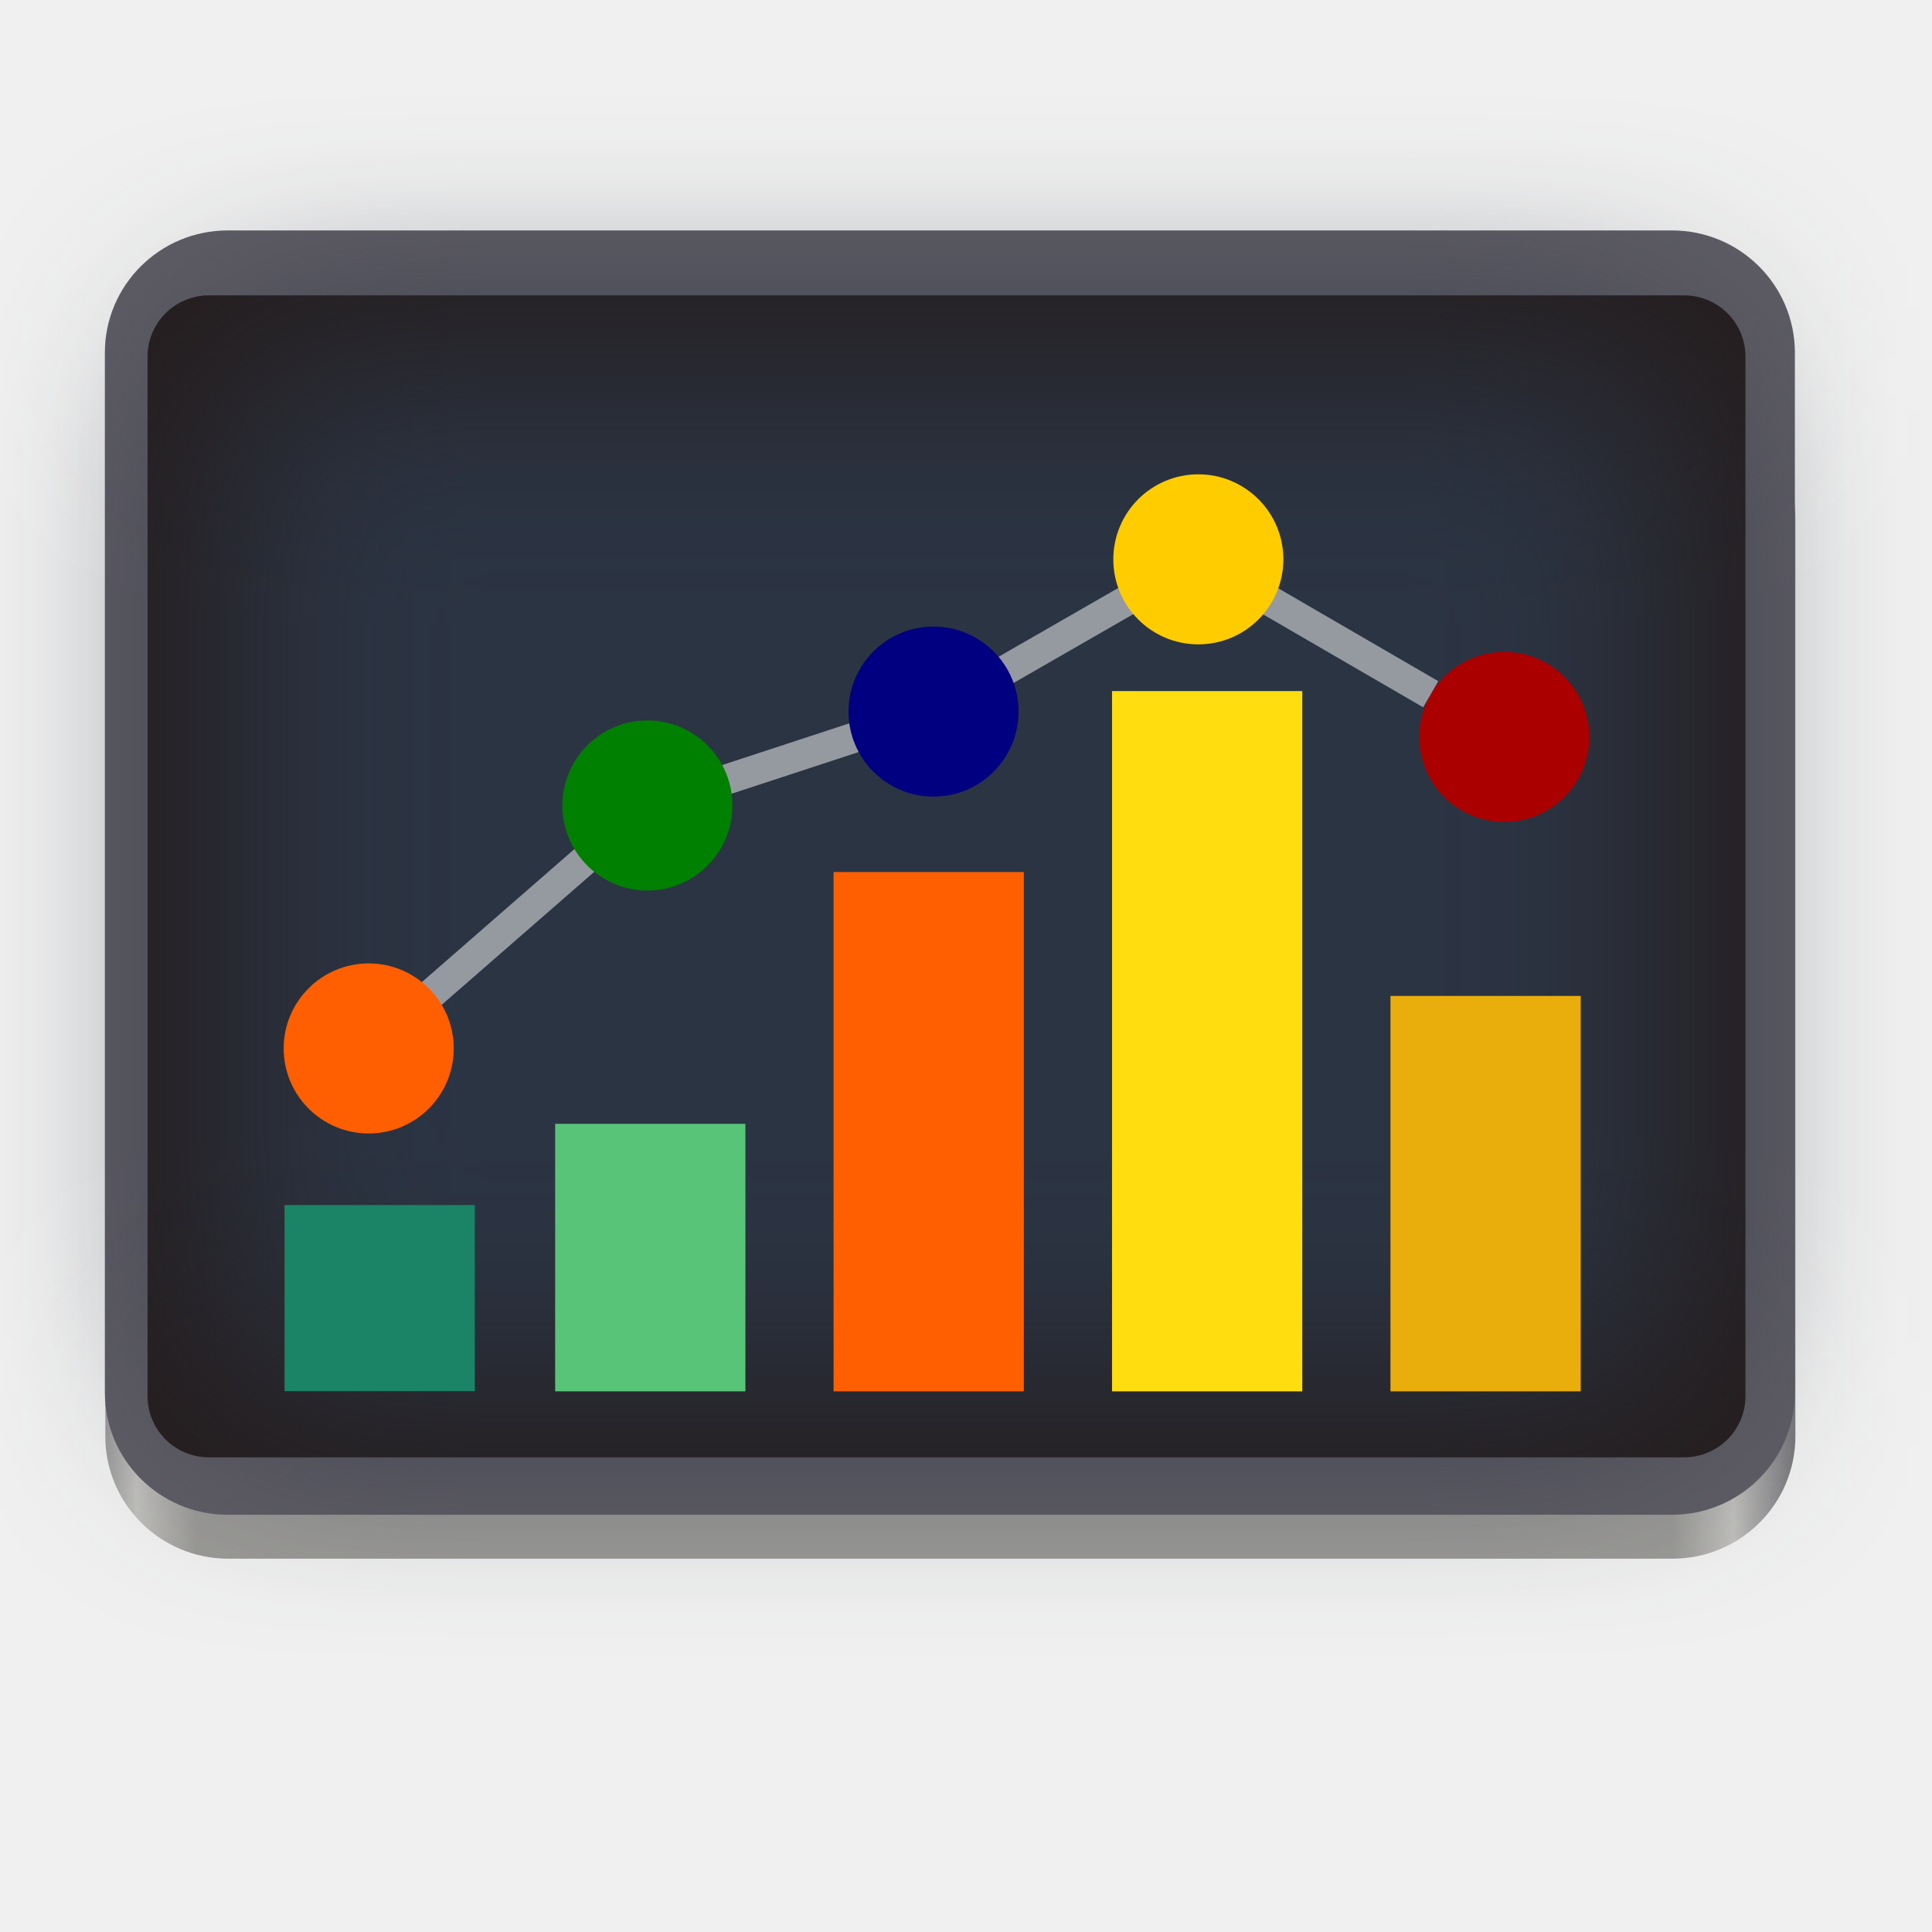
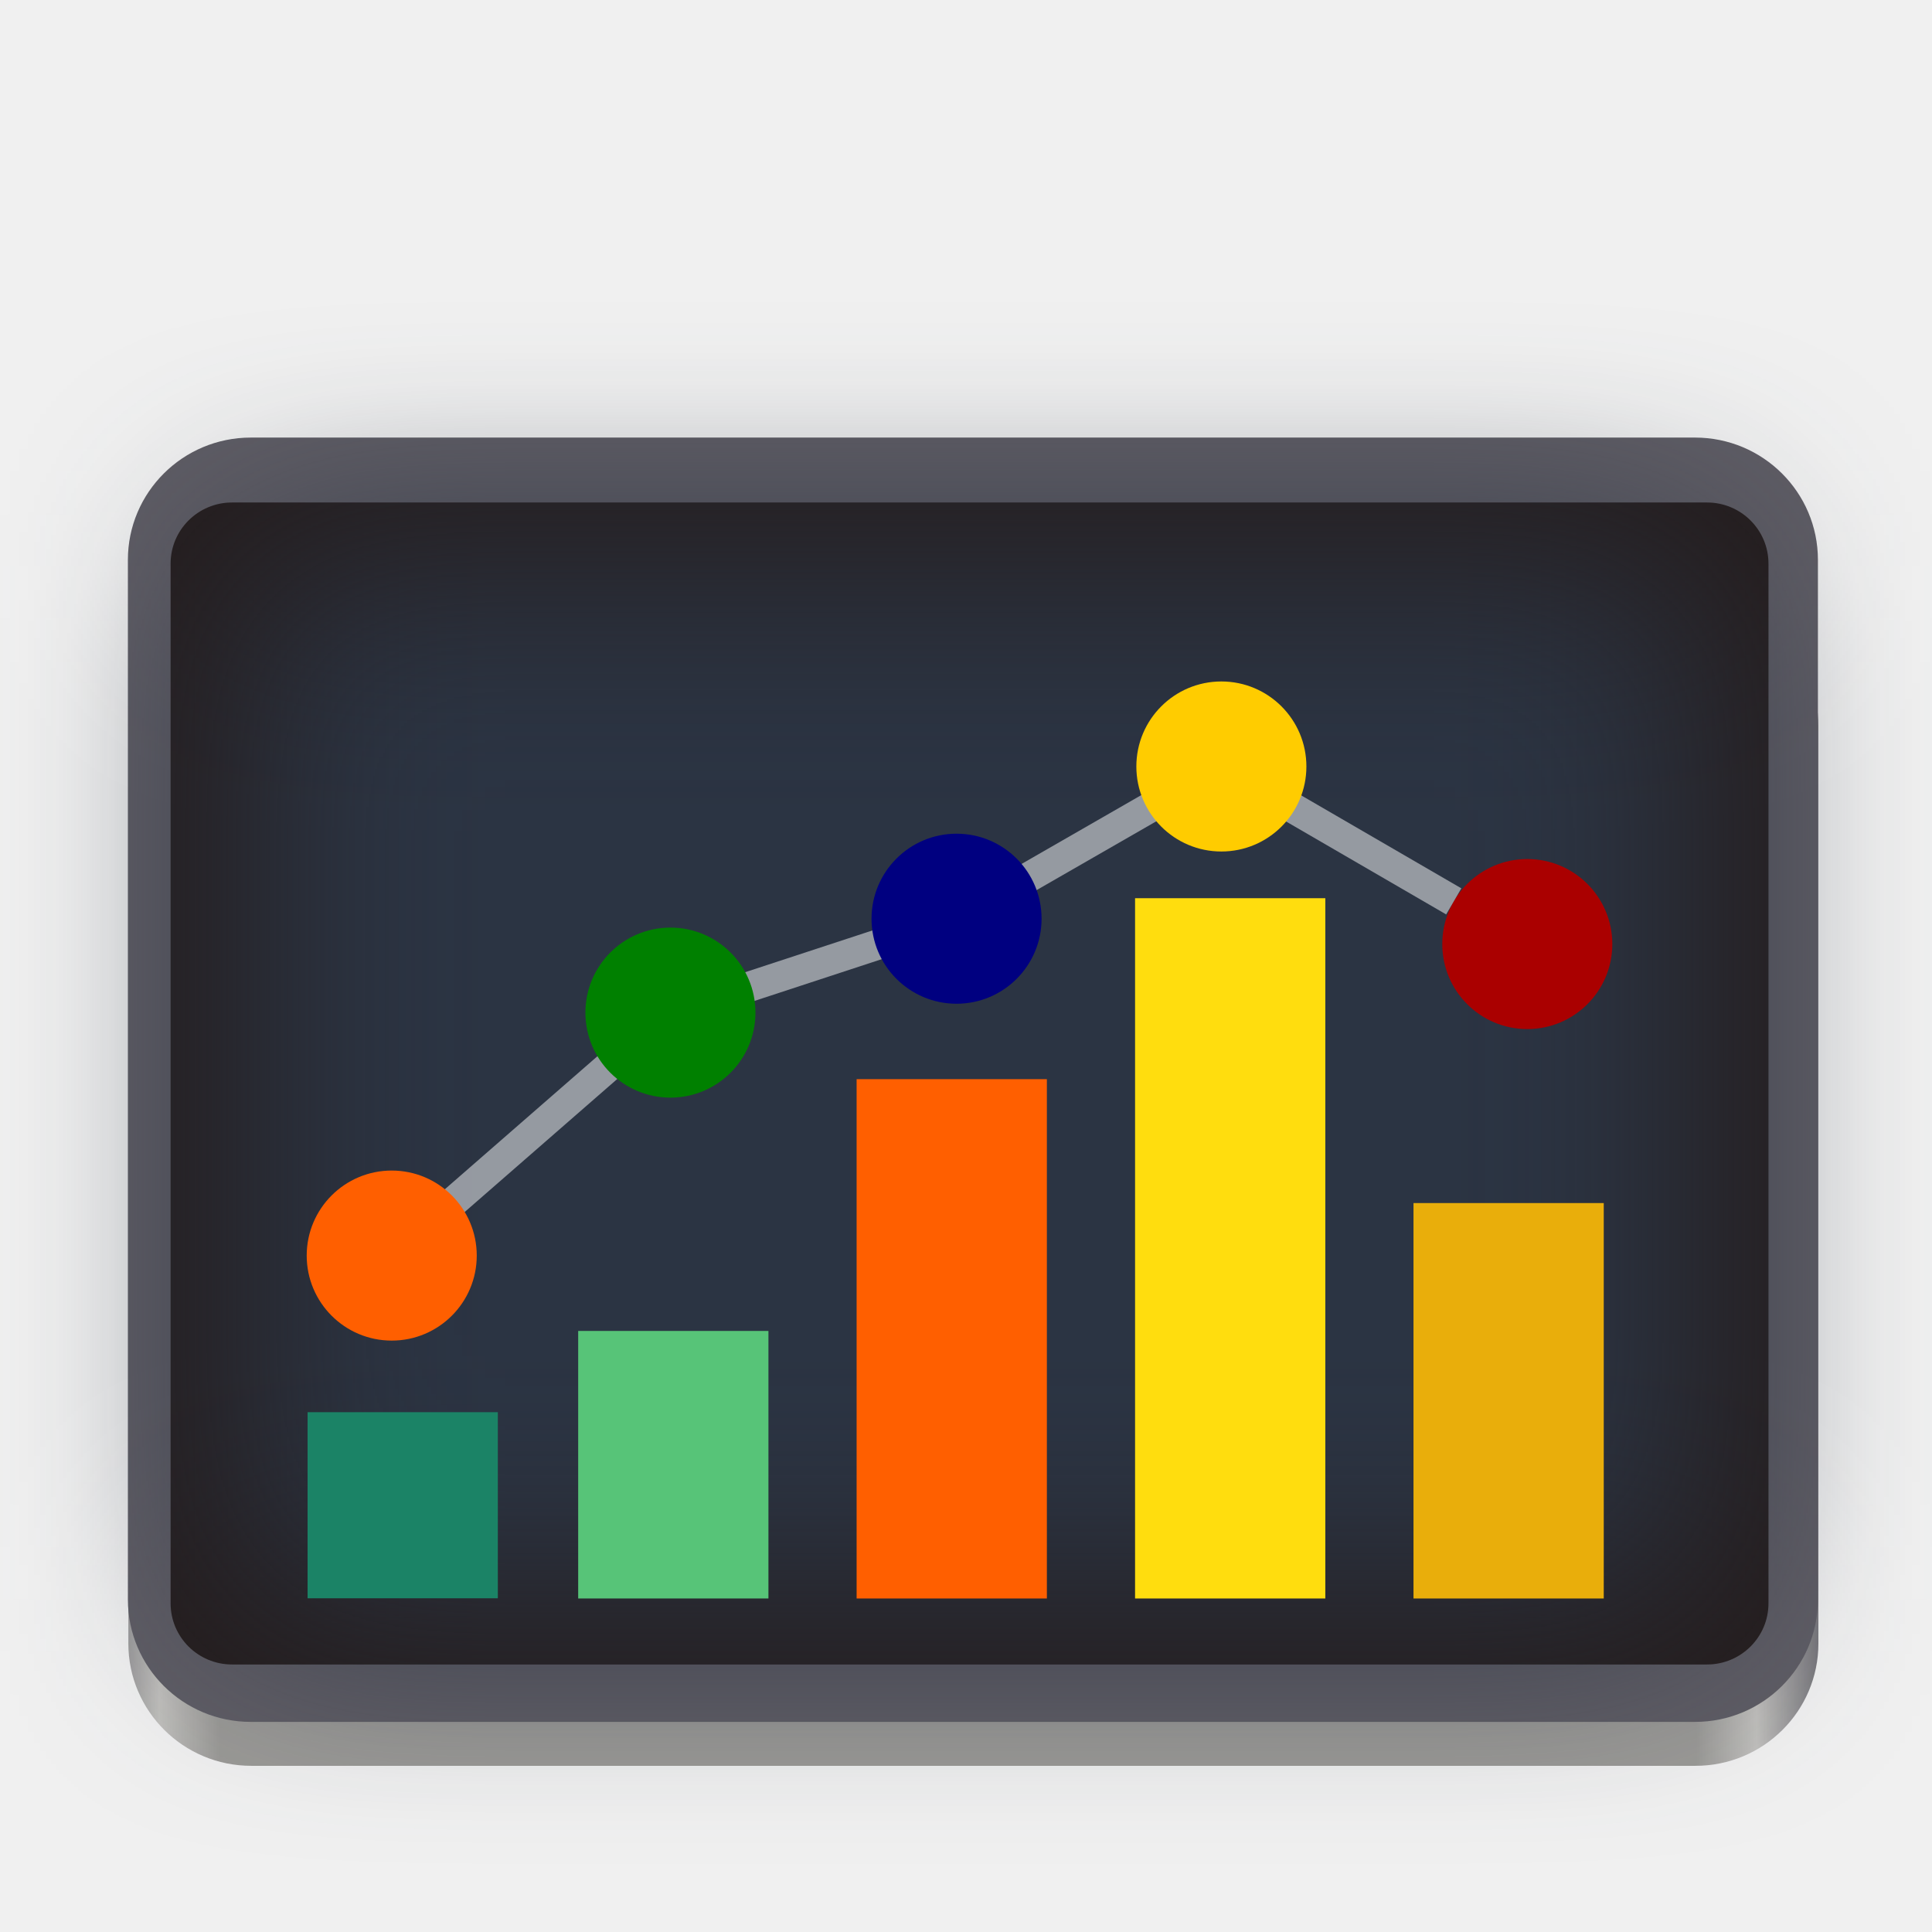
<svg xmlns="http://www.w3.org/2000/svg" height="128" viewBox="0 0 128 128" width="128" version="1.1" id="svg39">
  <defs id="defs2454">
    <marker style="overflow:visible" id="TriangleOutL" refX="0" refY="0" orient="auto">
      <path transform="scale(0.8)" style="fill:context-stroke;fill-rule:evenodd;stroke:context-stroke;stroke-width:1pt" d="M 5.77,0 -2.88,5 V -5 Z" id="path6947" />
    </marker>
    <linearGradient id="a" gradientTransform="matrix(1.017906,0,0,-1.012954,4.941639,-188.4638)" gradientUnits="userSpaceOnUse" x1="-7.0000001e-06" x2="112" y1="-212" y2="-212">
      <stop offset="0" stop-color="#77767b" id="stop1560" />
      <stop offset="0.036" stop-color="#c0bfbc" id="stop1562" />
      <stop offset="0.071" stop-color="#9a9996" id="stop1564" />
      <stop offset="0.929" stop-color="#9a9996" id="stop1566" />
      <stop offset="0.964" stop-color="#c0bfbc" id="stop1568" />
      <stop offset="1" stop-color="#77767b" id="stop1570" />
    </linearGradient>
    <clipPath id="k">
      <path d="m 16,38 h 96 v 65 H 16 Z m 0,0" id="path1620" />
    </clipPath>
    <clipPath id="k-3">
      <path d="m 16,38 h 96 v 65 H 16 Z m 0,0" id="path1620-6" />
    </clipPath>
    <linearGradient id="linearGradient1653" gradientUnits="userSpaceOnUse" x1="-31.094" x2="-32.359" y1="201.344" y2="284.543">
      <stop id="stop1649" offset="0" stop-color="#f6f5f4" stop-opacity=".5" style="stop-color:#5e5c64;stop-opacity:1" />
      <stop id="stop1651" offset="1" stop-color="#f6f5f4" stop-opacity="0" style="stop-color:#241f31;stop-opacity:1" />
    </linearGradient>
    <linearGradient id="a-3" gradientTransform="matrix(1,0,0,-1,93.98458,-196.9811)" gradientUnits="userSpaceOnUse" x1="-7.0000001e-06" x2="112" y1="-212" y2="-212">
      <stop offset="0" stop-color="#77767b" id="stop862" />
      <stop offset="0.036" stop-color="#c0bfbc" id="stop864" />
      <stop offset="0.071" stop-color="#9a9996" id="stop866" />
      <stop offset="0.929" stop-color="#9a9996" id="stop868" />
      <stop offset="0.964" stop-color="#c0bfbc" id="stop870" />
      <stop offset="1" stop-color="#77767b" id="stop872" />
    </linearGradient>
    <clipPath id="e">
      <rect height="152" width="192" id="rect888" x="0" y="0" />
    </clipPath>
    <mask id="c">
      <g filter="url(#b)" id="g880">
        <rect fill-opacity="0.5" height="128" width="128" id="rect878" x="0" y="0" />
      </g>
    </mask>
    <filter id="b" height="1" width="1" x="0" y="0">
      <feColorMatrix in="SourceGraphic" type="matrix" values="0 0 0 0 1 0 0 0 0 1 0 0 0 0 1 0 0 0 1 0" id="feColorMatrix875" />
    </filter>
    <linearGradient id="d" gradientTransform="matrix(-1,0,0,1,16,-156)" gradientUnits="userSpaceOnUse" x1="-31.094" x2="-32.359" y1="201.344" y2="284.543">
      <stop offset="0" stop-color="#f6f5f4" stop-opacity="0.5" id="stop883" />
      <stop offset="1" stop-color="#f6f5f4" stop-opacity="0" id="stop885" />
    </linearGradient>
    <linearGradient id="f" gradientTransform="matrix(-1,0,0,1,213.9846,-16.98113)" gradientUnits="userSpaceOnUse" x1="66.711" x2="66.625" y1="70.109" y2="92.238">
      <stop offset="0" stop-color="#33d17a" id="stop891" />
      <stop offset="1" stop-color="#8ff0a4" stop-opacity="0.024" id="stop893" />
    </linearGradient>
    <linearGradient id="g" gradientTransform="matrix(1.018182,0,0,-1,92.94822,-196.9811)" gradientUnits="userSpaceOnUse" x1="2" x2="112" y1="-300" y2="-300">
      <stop offset="0" stop-color="#3d3846" id="stop896" />
      <stop offset="0.036" stop-color="#9a9996" id="stop898" />
      <stop offset="0.071" stop-color="#5e5c64" id="stop900" />
      <stop offset="0.929" stop-color="#5e5c64" id="stop902" />
      <stop offset="0.964" stop-color="#9a9996" id="stop904" />
      <stop offset="1" stop-color="#3d3846" id="stop906" />
    </linearGradient>
    <clipPath id="j">
      <rect height="152" width="192" id="rect919" x="0" y="0" />
    </clipPath>
    <mask id="h">
      <g filter="url(#b)" id="g911">
        <rect fill-opacity="0.5" height="128" width="128" id="rect909" x="0" y="0" />
      </g>
    </mask>
    <filter id="filter1393" height="1" width="1" x="0" y="0">
      <feColorMatrix in="SourceGraphic" type="matrix" values="0 0 0 0 1 0 0 0 0 1 0 0 0 0 1 0 0 0 1 0" id="feColorMatrix1391" />
    </filter>
    <linearGradient id="i" gradientTransform="matrix(-1,0,0,1,16,-156)" gradientUnits="userSpaceOnUse" x1="-32" x2="-32" y1="208" y2="276">
      <stop offset="0" stop-color="#5e5c64" id="stop914" />
      <stop offset="1" stop-color="#241f31" id="stop916" />
    </linearGradient>
    <clipPath id="k-6">
      <path d="m 16,38 h 96 v 65 H 16 Z m 0,0" id="path922" />
    </clipPath>
    <clipPath id="m">
      <rect height="152" width="192" id="rect930" x="0" y="0" />
    </clipPath>
    <mask id="l">
      <g filter="url(#b)" id="g927">
        <rect fill-opacity="0.5" height="128" width="128" id="rect925" x="0" y="0" />
      </g>
    </mask>
    <filter id="filter1407" height="1" width="1" x="0" y="0">
      <feColorMatrix in="SourceGraphic" type="matrix" values="0 0 0 0 1 0 0 0 0 1 0 0 0 0 1 0 0 0 1 0" id="feColorMatrix1405" />
    </filter>
    <linearGradient id="n" gradientTransform="rotate(-90,14.00172,94.01714)" gradientUnits="userSpaceOnUse" x1="64" x2="74" y1="236" y2="236">
      <stop offset="0" stop-color="#33d17a" id="stop933" />
      <stop offset="1" stop-color="#c8f8d2" id="stop935" />
    </linearGradient>
    <filter style="color-interpolation-filters:sRGB" id="filter1766" x="-0.182" y="-0.257" width="1.364" height="1.514">
      <feGaussianBlur stdDeviation="7.326" id="feGaussianBlur1768" />
    </filter>
  </defs>
  <g id="layer1" style="display:inline">
-     <path d="m 15.121,103.267 h 95.683 c 4.497,0 8.143,-3.628 8.143,-8.104 V 34.386 c 0,-4.475 -3.646,-8.104 -8.143,-8.104 H 15.121 c -4.497,0 -8.143,3.628 -8.143,8.104 v 60.777 c 0,4.475 3.646,8.104 8.143,8.104 z m 0,0" fill="url(#a)" id="path1636" style="fill:url(#a);stroke-width:1.015" />
-     <path d="M 110.774,15.267 H 15.09 c -4.497,0 -8.143,3.628 -8.143,8.104 v 68.881 c 0,4.475 3.646,8.104 8.143,8.104 h 95.683 c 4.497,0 8.143,-3.628 8.143,-8.104 V 23.371 c 0,-4.475 -3.646,-8.104 -8.143,-8.104 z m 0,0" fill="#deddda" id="path1638" style="fill:#5e5c64;fill-opacity:1;stroke-width:1.015" />
-     <path d="M 111.568,19.568 H 13.849 c -2.251,0 -4.072,1.812 -4.072,4.052 V 92.501 c 0,2.24 1.821,4.052 4.072,4.052 h 97.719 c 2.251,0 4.072,-1.812 4.072,-4.052 V 23.62 c 0,-2.24 -1.821,-4.052 -4.072,-4.052 z m 0,0" fill="#241f31" id="path1640" style="fill:#241c1c;stroke-width:1.015" />
-     <rect style="fill:#2b3443;fill-opacity:1;stroke-width:1.015;opacity:1;filter:url(#filter1766)" id="rect3272" width="96.579" height="68.442" x="14.439" y="23.795" />
-     <rect style="fill:#1b8366;stroke-width:0.504;fill-opacity:1" id="rect3586-2" width="12.605" height="12.329" x="18.852" y="79.838" />
-     <rect style="fill:#57c478;stroke-width:0.604;fill-opacity:1" id="rect3586" width="12.605" height="17.725" x="36.78" y="74.455" />
-     <rect style="fill:#ff5f00;stroke-width:0.842;fill-opacity:1" id="rect3586-7" width="12.605" height="34.407" x="55.227" y="57.774" />
-     <rect style="fill:#ffdd0e;stroke-width:0.978;fill-opacity:1" id="rect3586-5" width="12.605" height="46.396" x="73.675" y="45.785" />
-     <rect style="fill:#e9ae0b;stroke-width:0.735;fill-opacity:1" id="rect3586-56" width="12.605" height="26.198" x="92.122" y="65.983" />
-     <path style="opacity:0.5;fill:#ffffff;fill-opacity:1;fill-rule:evenodd;stroke:#ffffff;stroke-width:2;stroke-linecap:butt;stroke-linejoin:miter;stroke-miterlimit:4;stroke-dasharray:none;stroke-opacity:1" d="M 24.427,69.462 42.892,53.365" id="path23337" />
-     <circle style="fill:#ff5f00;stroke-width:0.496;fill-opacity:1" id="path763-2" cx="24.427" cy="69.462" r="5.633" />
-     <path style="opacity:0.5;fill:none;fill-rule:evenodd;stroke:#ffffff;stroke-width:2;stroke-linecap:butt;stroke-linejoin:miter;stroke-miterlimit:4;stroke-dasharray:none;stroke-opacity:1" d="M 42.892,53.365 61.848,47.144" id="path23339" />
-     <circle style="fill:#008000;stroke-width:0.496" id="path763-6-9" cx="42.892" cy="53.365" r="5.633" />
-     <circle style="fill:#aa0000;stroke-width:0.496" id="path763-3" cx="99.661" cy="48.823" r="5.633" />
-     <path style="opacity:0.5;fill:none;fill-rule:evenodd;stroke:#ffffff;stroke-width:2;stroke-linecap:butt;stroke-linejoin:miter;stroke-miterlimit:4;stroke-dasharray:none;stroke-opacity:1" d="M 61.848,47.144 79.393,37.058" id="path23341" />
-     <circle style="fill:#000080;stroke-width:0.496" id="path763-6" cx="61.848" cy="47.144" r="5.633" />
-     <path style="opacity:0.5;fill:none;fill-rule:evenodd;stroke:#ffffff;stroke-width:2;stroke-linecap:butt;stroke-linejoin:miter;stroke-miterlimit:4;stroke-dasharray:none;stroke-opacity:1" d="m 79.393,37.058 15.396,8.937" id="path23343" />
-     <circle style="fill:#ffcc00;stroke-width:0.496" id="path763" cx="79.393" cy="37.058" r="5.633" />
+     <g id="g1891" transform="translate(1.526027,13.72344)">
+       <path d="m 15.121,103.267 h 95.683 c 4.497,0 8.143,-3.628 8.143,-8.104 V 34.386 c 0,-4.475 -3.646,-8.104 -8.143,-8.104 H 15.121 c -4.497,0 -8.143,3.628 -8.143,8.104 v 60.777 c 0,4.475 3.646,8.104 8.143,8.104 z m 0,0" fill="url(#a)" id="path1636" style="fill:url(#a);stroke-width:1.015" />
+       <path d="M 110.774,15.267 H 15.09 c -4.497,0 -8.143,3.628 -8.143,8.104 v 68.881 c 0,4.475 3.646,8.104 8.143,8.104 h 95.683 c 4.497,0 8.143,-3.628 8.143,-8.104 V 23.371 c 0,-4.475 -3.646,-8.104 -8.143,-8.104 z m 0,0" fill="#deddda" id="path1638" style="fill:#5e5c64;fill-opacity:1;stroke-width:1.015" />
+       <path d="M 111.568,19.568 H 13.849 c -2.251,0 -4.072,1.812 -4.072,4.052 V 92.501 c 0,2.24 1.821,4.052 4.072,4.052 h 97.719 c 2.251,0 4.072,-1.812 4.072,-4.052 V 23.62 c 0,-2.24 -1.821,-4.052 -4.072,-4.052 z m 0,0" fill="#241f31" id="path1640" style="fill:#241c1c;stroke-width:1.015" />
+       <rect style="opacity:1;fill:#2b3443;fill-opacity:1;stroke-width:1.015;filter:url(#filter1766)" id="rect3272" width="96.579" height="68.442" x="14.439" y="23.795" />
+       <rect style="fill:#1b8366;fill-opacity:1;stroke-width:0.504" id="rect3586-2" width="12.605" height="12.329" x="18.852" y="79.838" />
+       <rect style="fill:#57c478;fill-opacity:1;stroke-width:0.604" id="rect3586" width="12.605" height="17.725" x="36.78" y="74.455" />
+       <rect style="fill:#ff5f00;fill-opacity:1;stroke-width:0.842" id="rect3586-7" width="12.605" height="34.407" x="55.227" y="57.774" />
+       <rect style="fill:#ffdd0e;fill-opacity:1;stroke-width:0.978" id="rect3586-5" width="12.605" height="46.396" x="73.675" y="45.785" />
+       <rect style="fill:#e9ae0b;fill-opacity:1;stroke-width:0.735" id="rect3586-56" width="12.605" height="26.198" x="92.122" y="65.983" />
+       <path style="opacity:0.5;fill:#ffffff;fill-opacity:1;fill-rule:evenodd;stroke:#ffffff;stroke-width:2;stroke-linecap:butt;stroke-linejoin:miter;stroke-miterlimit:4;stroke-dasharray:none;stroke-opacity:1" d="M 24.427,69.462 42.892,53.365" id="path23337" />
+       <circle style="fill:#ff5f00;fill-opacity:1;stroke-width:0.496" id="path763-2" cx="24.427" cy="69.462" r="5.633" />
+       <path style="opacity:0.5;fill:none;fill-rule:evenodd;stroke:#ffffff;stroke-width:2;stroke-linecap:butt;stroke-linejoin:miter;stroke-miterlimit:4;stroke-dasharray:none;stroke-opacity:1" d="M 42.892,53.365 61.848,47.144" id="path23339" />
+       <circle style="fill:#008000;stroke-width:0.496" id="path763-6-9" cx="42.892" cy="53.365" r="5.633" />
+       <circle style="fill:#aa0000;stroke-width:0.496" id="path763-3" cx="99.661" cy="48.823" r="5.633" />
+       <path style="opacity:0.5;fill:none;fill-rule:evenodd;stroke:#ffffff;stroke-width:2;stroke-linecap:butt;stroke-linejoin:miter;stroke-miterlimit:4;stroke-dasharray:none;stroke-opacity:1" d="M 61.848,47.144 79.393,37.058" id="path23341" />
+       <circle style="fill:#000080;stroke-width:0.496" id="path763-6" cx="61.848" cy="47.144" r="5.633" />
+       <path style="opacity:0.5;fill:none;fill-rule:evenodd;stroke:#ffffff;stroke-width:2;stroke-linecap:butt;stroke-linejoin:miter;stroke-miterlimit:4;stroke-dasharray:none;stroke-opacity:1" d="m 79.393,37.058 15.396,8.937" id="path23343" />
+       <circle style="fill:#ffcc00;stroke-width:0.496" id="path763" cx="79.393" cy="37.058" r="5.633" />
+     </g>
  </g>
</svg>
